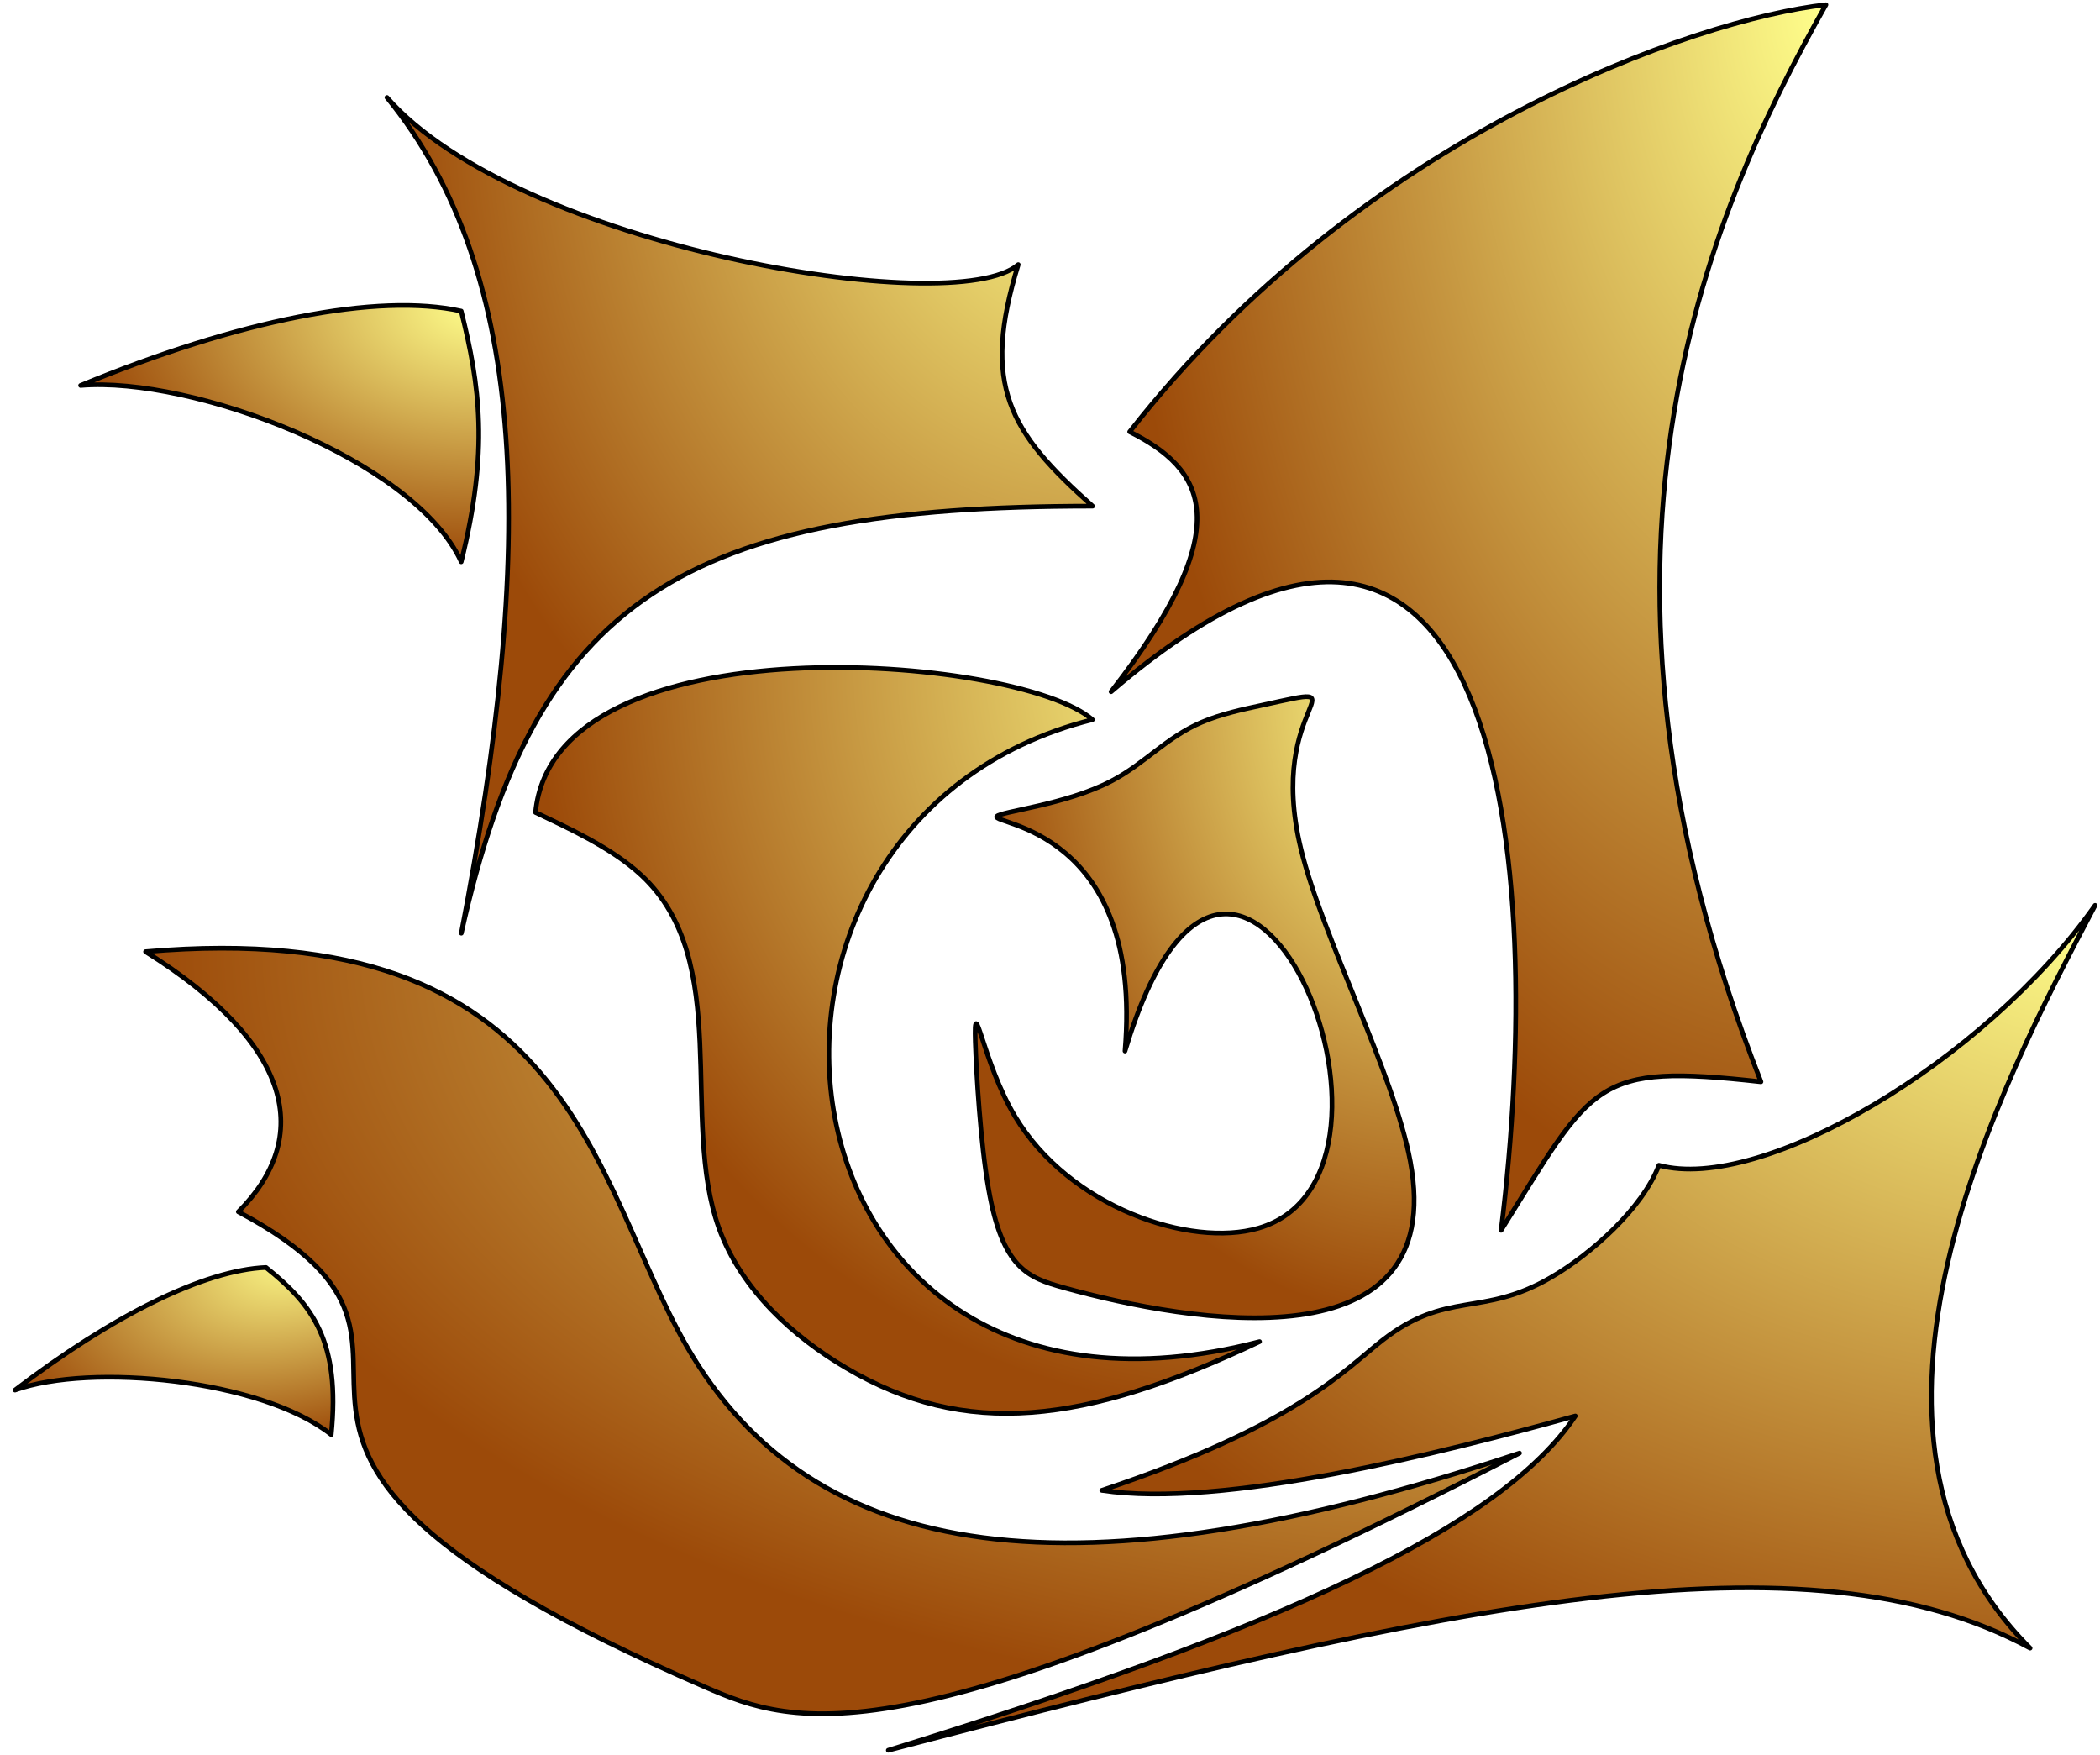
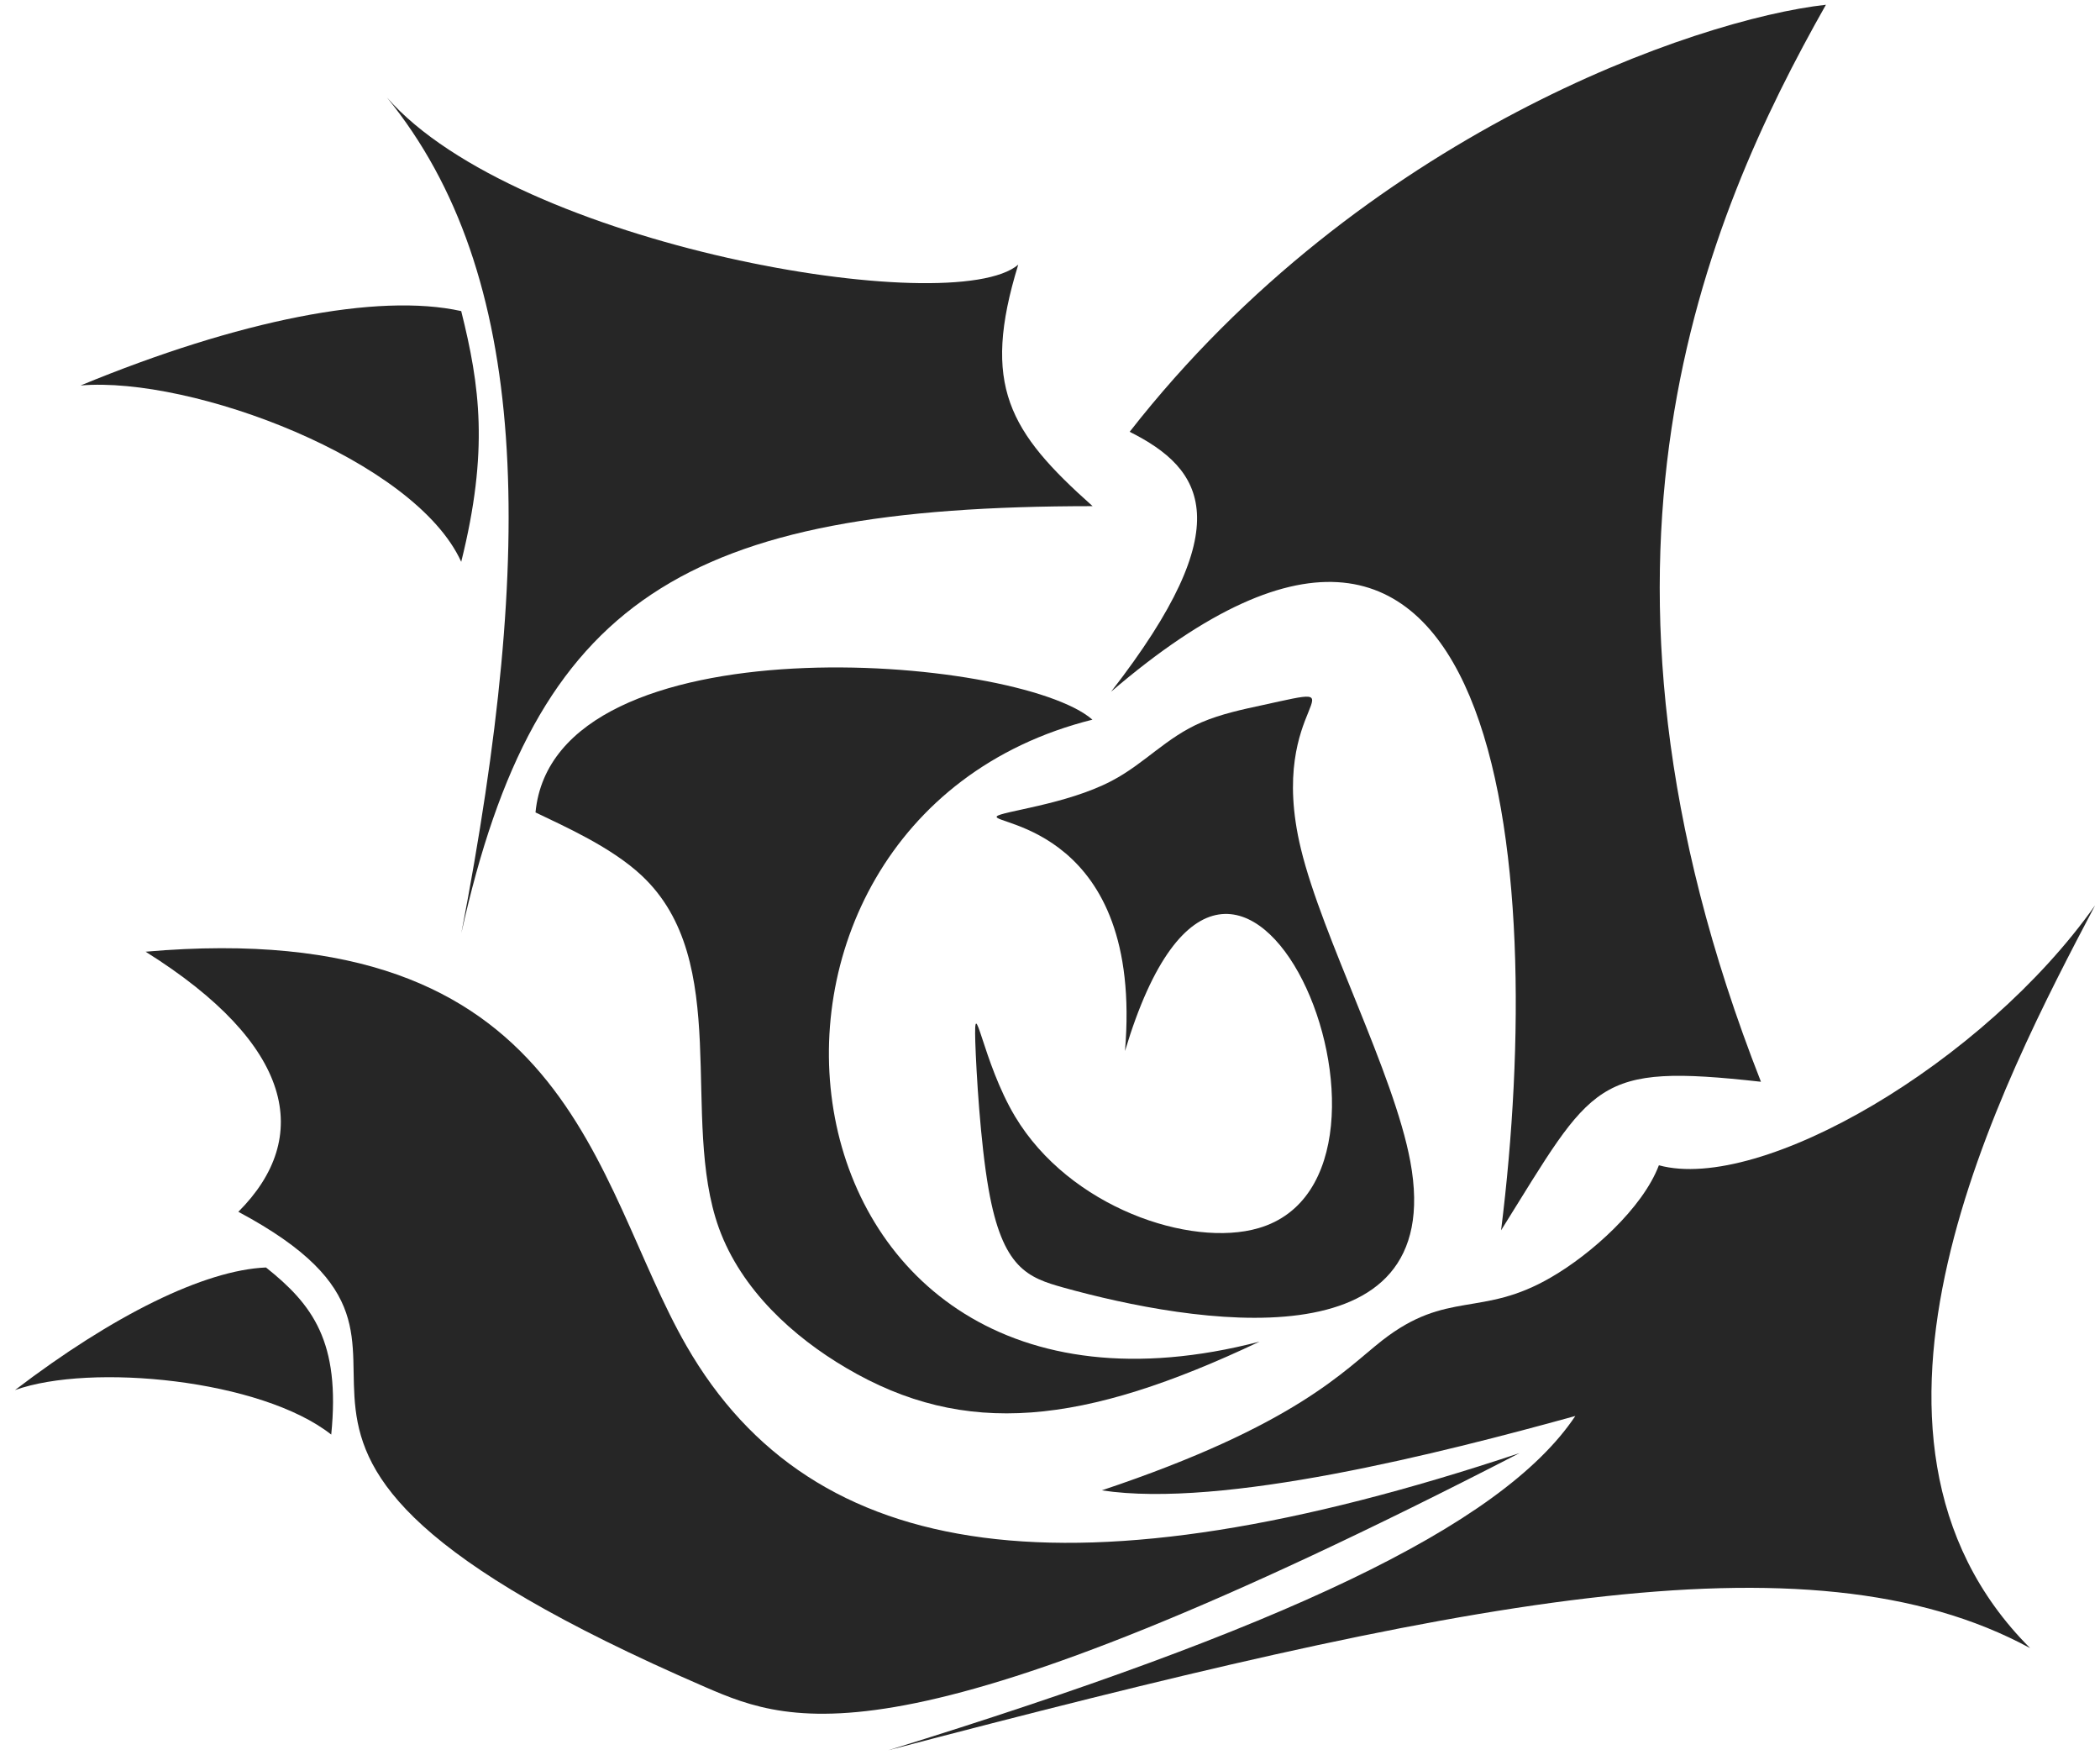
<svg xmlns="http://www.w3.org/2000/svg" xmlns:ns1="http://schemas.microsoft.com/visio/2003/SVGExtensions/" width="1.49in" height="1.245in" viewBox="0 0 107.299 89.669" xml:space="preserve" color-interpolation-filters="sRGB" class="st2">
  <ns1:documentProperties ns1:langID="1049" ns1:metric="true" ns1:viewMarkup="false" />
  <style type="text/css">
	
- 		.st1 {fill:url(#grad37-4);stroke:#000000;stroke-linecap:round;stroke-linejoin:round;stroke-width:0.24}
+ 		.st1 {fill:#262626;stroke:none;stroke-linecap:round;stroke-linejoin:round;stroke-width:0.24}
		.st2 {fill:none;fill-rule:evenodd;font-size:12;overflow:visible;stroke-linecap:square;stroke-miterlimit:3}
	
	</style>
-   <defs id="Patterns_And_Gradients">
-     <radialGradient id="grad37-4" ns1:fillPattern="37" ns1:foreground="#ffff8c" ns1:background="#9c4a09" cx="1" cy="0" r="1">
-       <stop offset="0" style="stop-color:#ffff8c;stop-opacity:1" />
-       <stop offset="1" style="stop-color:#9c4a09;stop-opacity:1" />
-     </radialGradient>
-   </defs>
  <g ns1:mID="0" ns1:index="1" ns1:groupContext="foregroundPage">
    <ns1:pageProperties ns1:drawingScale="0.0393701" ns1:pageScale="0.0393701" ns1:drawingUnits="24" ns1:shadowOffsetX="8.50394" ns1:shadowOffsetY="-8.50394" />
-     <g id="shape2-1" ns1:mID="2" ns1:groupContext="shape" transform="translate(49.822,-22.3467)">
+     <g id="shape11-1" ns1:mID="11" ns1:groupContext="shape" transform="translate(49.822,-22.3467)">
      <path d="M7.66 76.05 C8.61 64.67 0.79 64.48 1.11 64.06 C1.3 63.81 4.67 63.46 6.97 62.25 C8.66 61.37 9.77 60.02 11.58        59.25 C12.56 58.83 13.73 58.58 14.62 58.39 C20.19 57.17 14.8 58.09 16.65 65.72 C17.75 70.26 21.4 77.16 22.24        81.69 C24.2 92.22 11.01 89.94 4.53 88.14 C2.7 87.63 1.4 87.16 0.69 83.11 C0.27 80.73 0.06 77.12 0.01 75.59        C-0.07 72.88 0.37 76.6 2.04 79.39 C4.83 84.05 11.01 86.11 14.48 85.1 C23.89 82.37 13.35 57.07 7.66 76.05        Z" class="st1" />
    </g>
-     <g id="shape3-5" ns1:mID="3" ns1:groupContext="shape" transform="translate(27.3575,-17.4686)">
+     <g id="shape12-3" ns1:mID="12" ns1:groupContext="shape" transform="translate(27.3575,-17.4686)">
      <path d="M37 86.02 C11.39 92.67 7.59 59.46 28.46 54.24 C24.67 50.92 0.95 49.02 0 58.98 C1.54 59.72 3.88 60.76 5.42 62.2        C10.11 66.58 7.36 74.61 9.37 80.21 C10.52 83.39 13.2 85.79 15.87 87.36 C21.95 90.95 27.99 90.29 37 86.02        Z" class="st1" />
    </g>
-     <g id="shape4-8" ns1:mID="4" ns1:groupContext="shape" transform="translate(56.771,-26.8071)">
+     <g id="shape13-5" ns1:mID="13" ns1:groupContext="shape" transform="translate(56.771,-26.8071)">
      <path d="M0 62.15 C19.93 45.07 22.3 70.69 19.93 89.67 C24.67 82.08 24.67 81.13 33.21 82.08 C22.77 55.51 30.36 37.96 36.53        27.05 C29.89 27.79 12.81 33.69 0.95 48.87 C4.74 50.77 6.64 53.61 0 62.15 Z" class="st1" />
    </g>
-     <g id="shape5-11" ns1:mID="5" ns1:groupContext="shape" transform="translate(19.7669,-41.9882)">
+     <g id="shape14-7" ns1:mID="14" ns1:groupContext="shape" transform="translate(19.7669,-41.9882)">
      <path d="M36.06 67.85 C15.18 67.85 7.59 72.59 3.8 89.67 C7.59 69.98 7.35 55.99 0 46.97 C6.64 54.56 28.94 58.36 32.26        55.51 C30.36 61.68 31.79 64.05 36.06 67.85 Z" class="st1" />
    </g>
-     <g id="shape6-14" ns1:mID="6" ns1:groupContext="shape" transform="translate(4.11135,-60.9647)">
+     <g id="shape15-9" ns1:mID="15" ns1:groupContext="shape" transform="translate(4.11135,-60.9647)">
      <path d="M19.45 89.67 C20.87 83.98 20.4 80.66 19.45 76.86 C15.18 75.91 8.06 77.33 0 80.66 C5.69 80.18 17.08 84.45 19.45        89.67 Z" class="st1" />
    </g>
-     <g id="shape7-17" ns1:mID="7" ns1:groupContext="shape" transform="translate(7.43223,-2.1526)">
+     <g id="shape16-11" ns1:mID="16" ns1:groupContext="shape" transform="translate(7.43223,-2.1526)">
      <path d="M70.21 76.4 C47.44 83.99 34.1 82.15 27.64 70.92 C22.81 62.53 21.82 48.88 0 50.78 C7.59 55.53 8.54 60.27 4.74        64.07 C18.98 71.66 -1.47 75.32 28.59 88.35 C33.16 90.33 38.9 92.53 70.21 76.4 Z" class="st1" />
    </g>
-     <g id="shape8-20" ns1:mID="8" ns1:groupContext="shape" transform="translate(-20.7978,-9.42662) rotate(-15)">
+     <g id="shape17-13" ns1:mID="17" ns1:groupContext="shape" transform="translate(-20.7978,-9.42662) rotate(-15)">
      <path d="M15.02 89.67 C16.71 85.21 15.82 83.01 14.01 80.56 C10.93 79.87 5.81 80.9 0 83.29 C4.1 82.95 12.3 86.02 15.02        89.67 Z" class="st1" />
    </g>
-     <g id="shape9-23" ns1:mID="9" ns1:groupContext="shape" transform="translate(45.3852,-0.24)">
+     <g id="shape18-15" ns1:mID="18" ns1:groupContext="shape" transform="translate(45.3852,-0.24)">
      <path d="M0 89.67 C19.93 83.5 31.31 78.28 35.11 72.59 C28.23 74.49 17.08 77.33 10.91 76.39 C20.87 73.06 23.32 70.23 25.24        68.73 C28.57 66.13 30.32 67.58 33.88 65.5 C35.92 64.32 38.55 61.97 39.38 59.78 C44.59 61.2 55.98 54.56 61.67        46.5 C56.93 55.51 47.44 73.54 58.35 84.45 C46.97 78.28 28.94 82.08 0 89.67 Z" class="st1" />
    </g>
  </g>
</svg>
